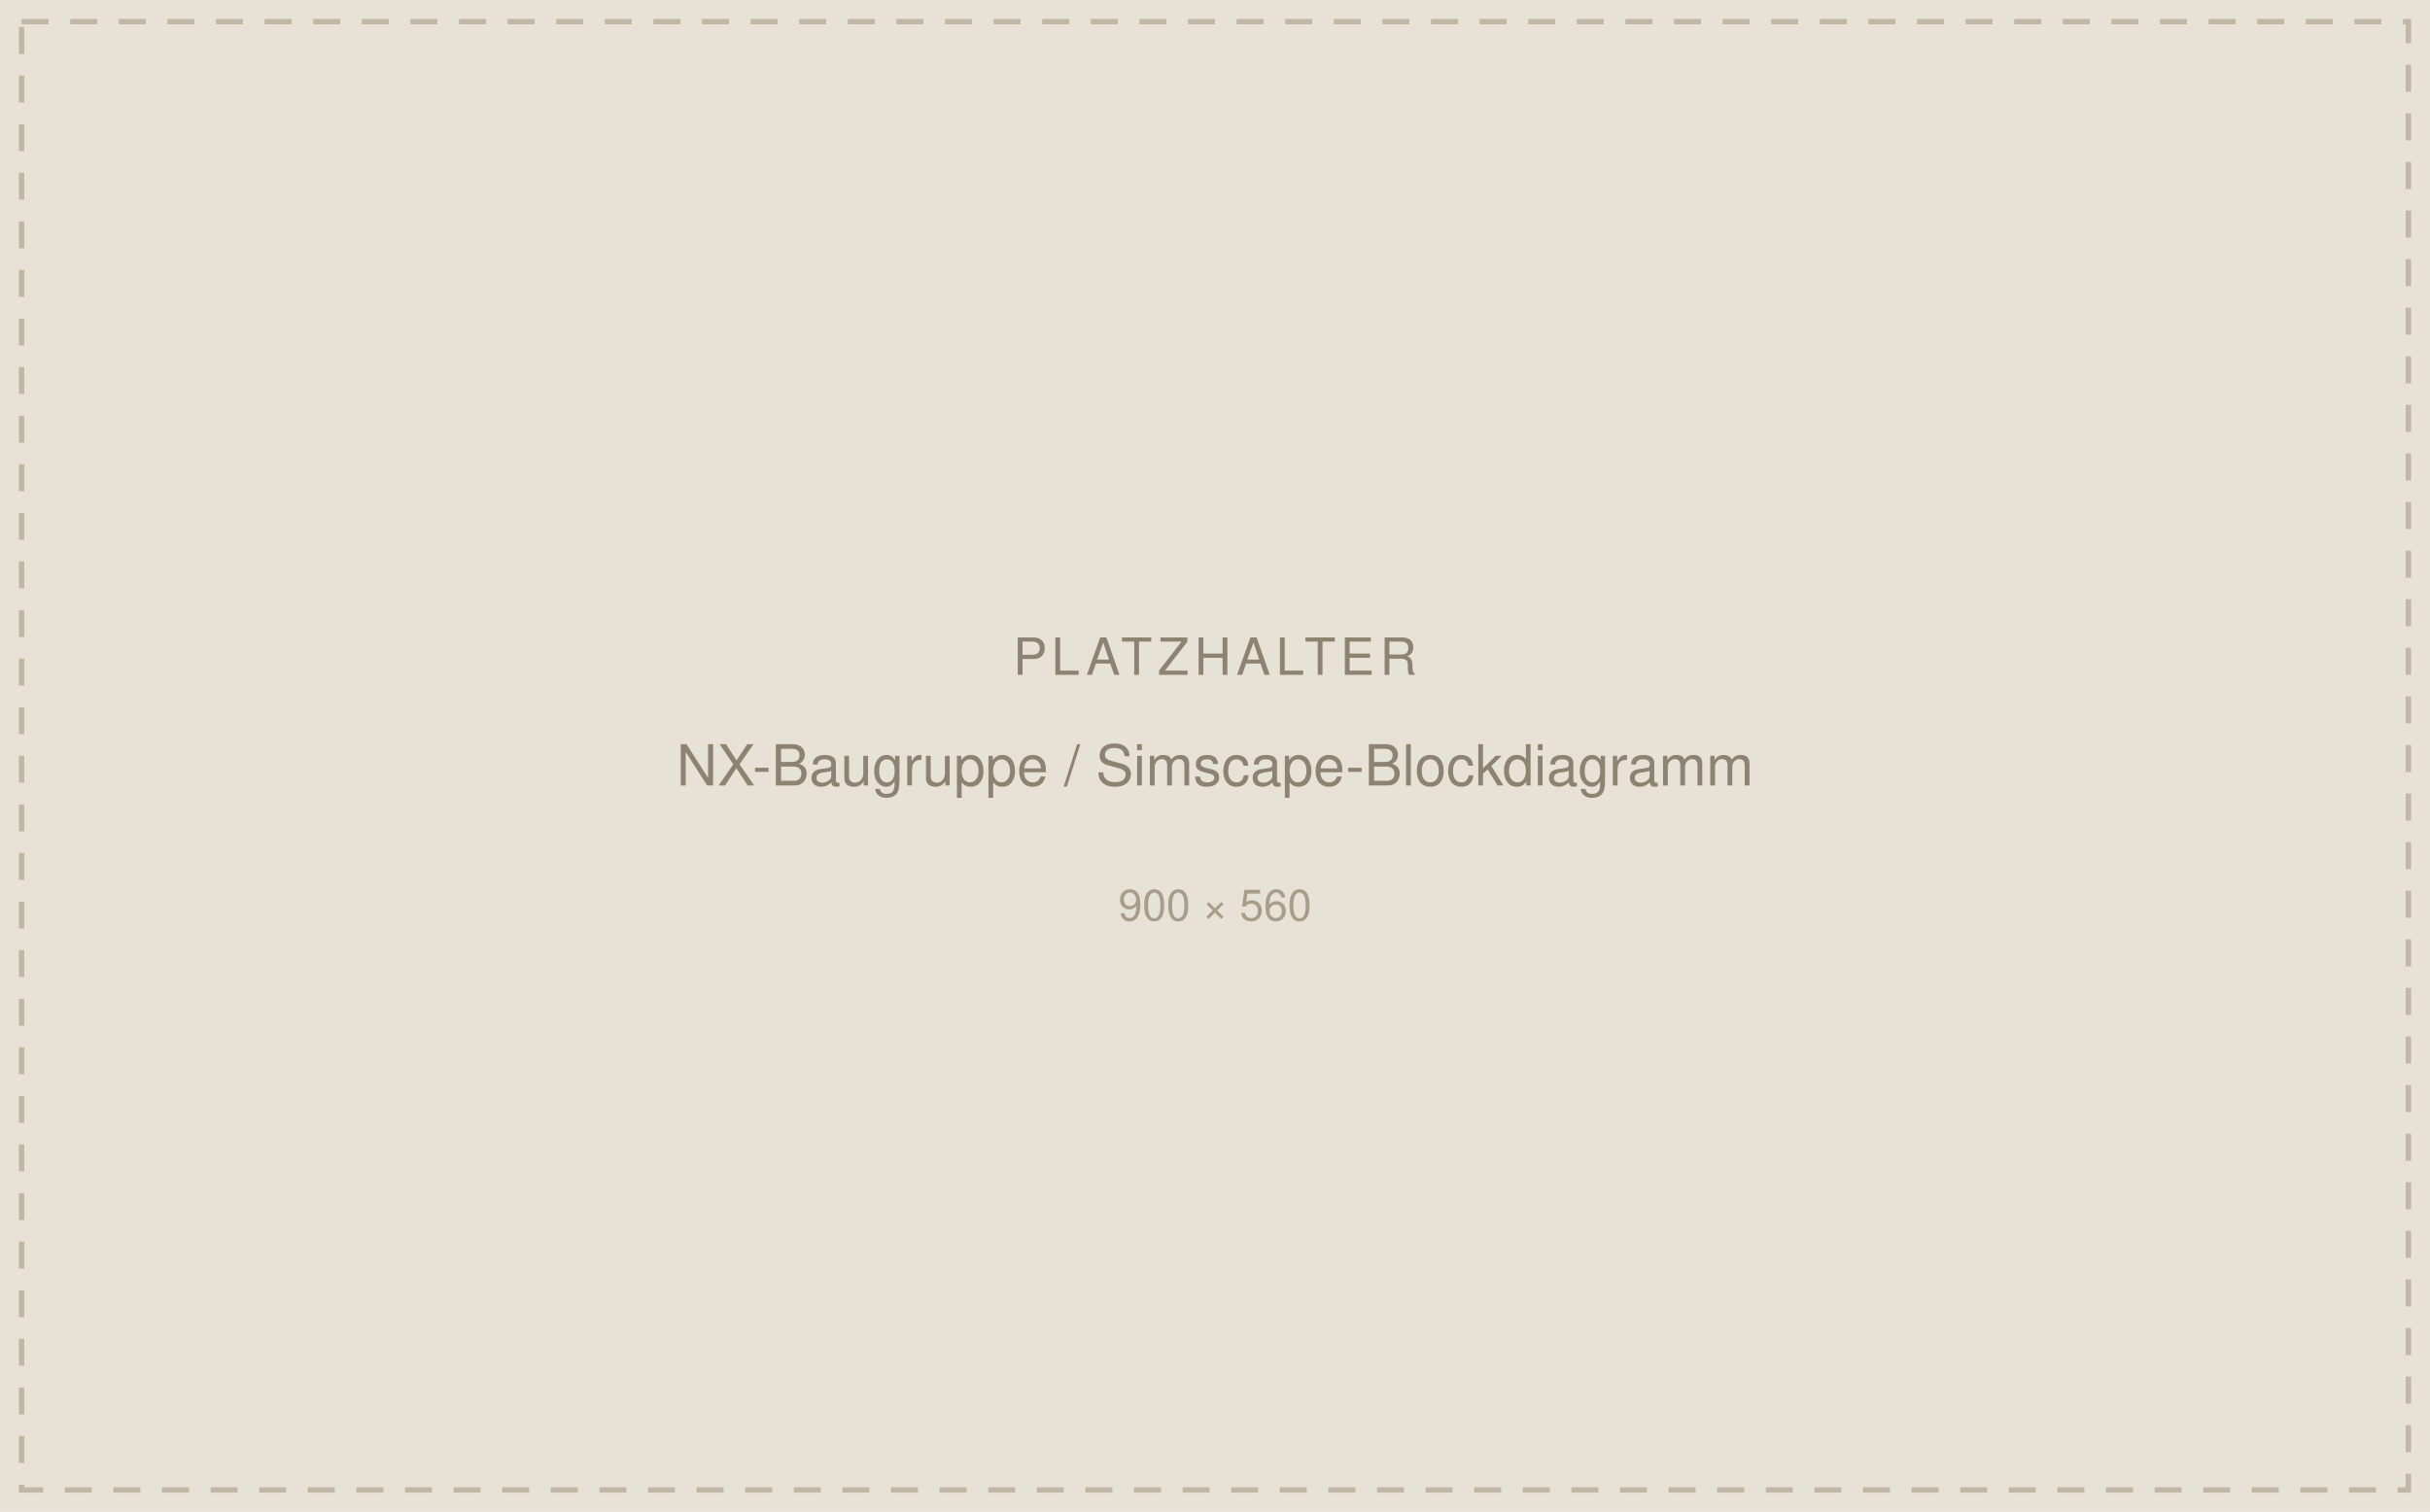
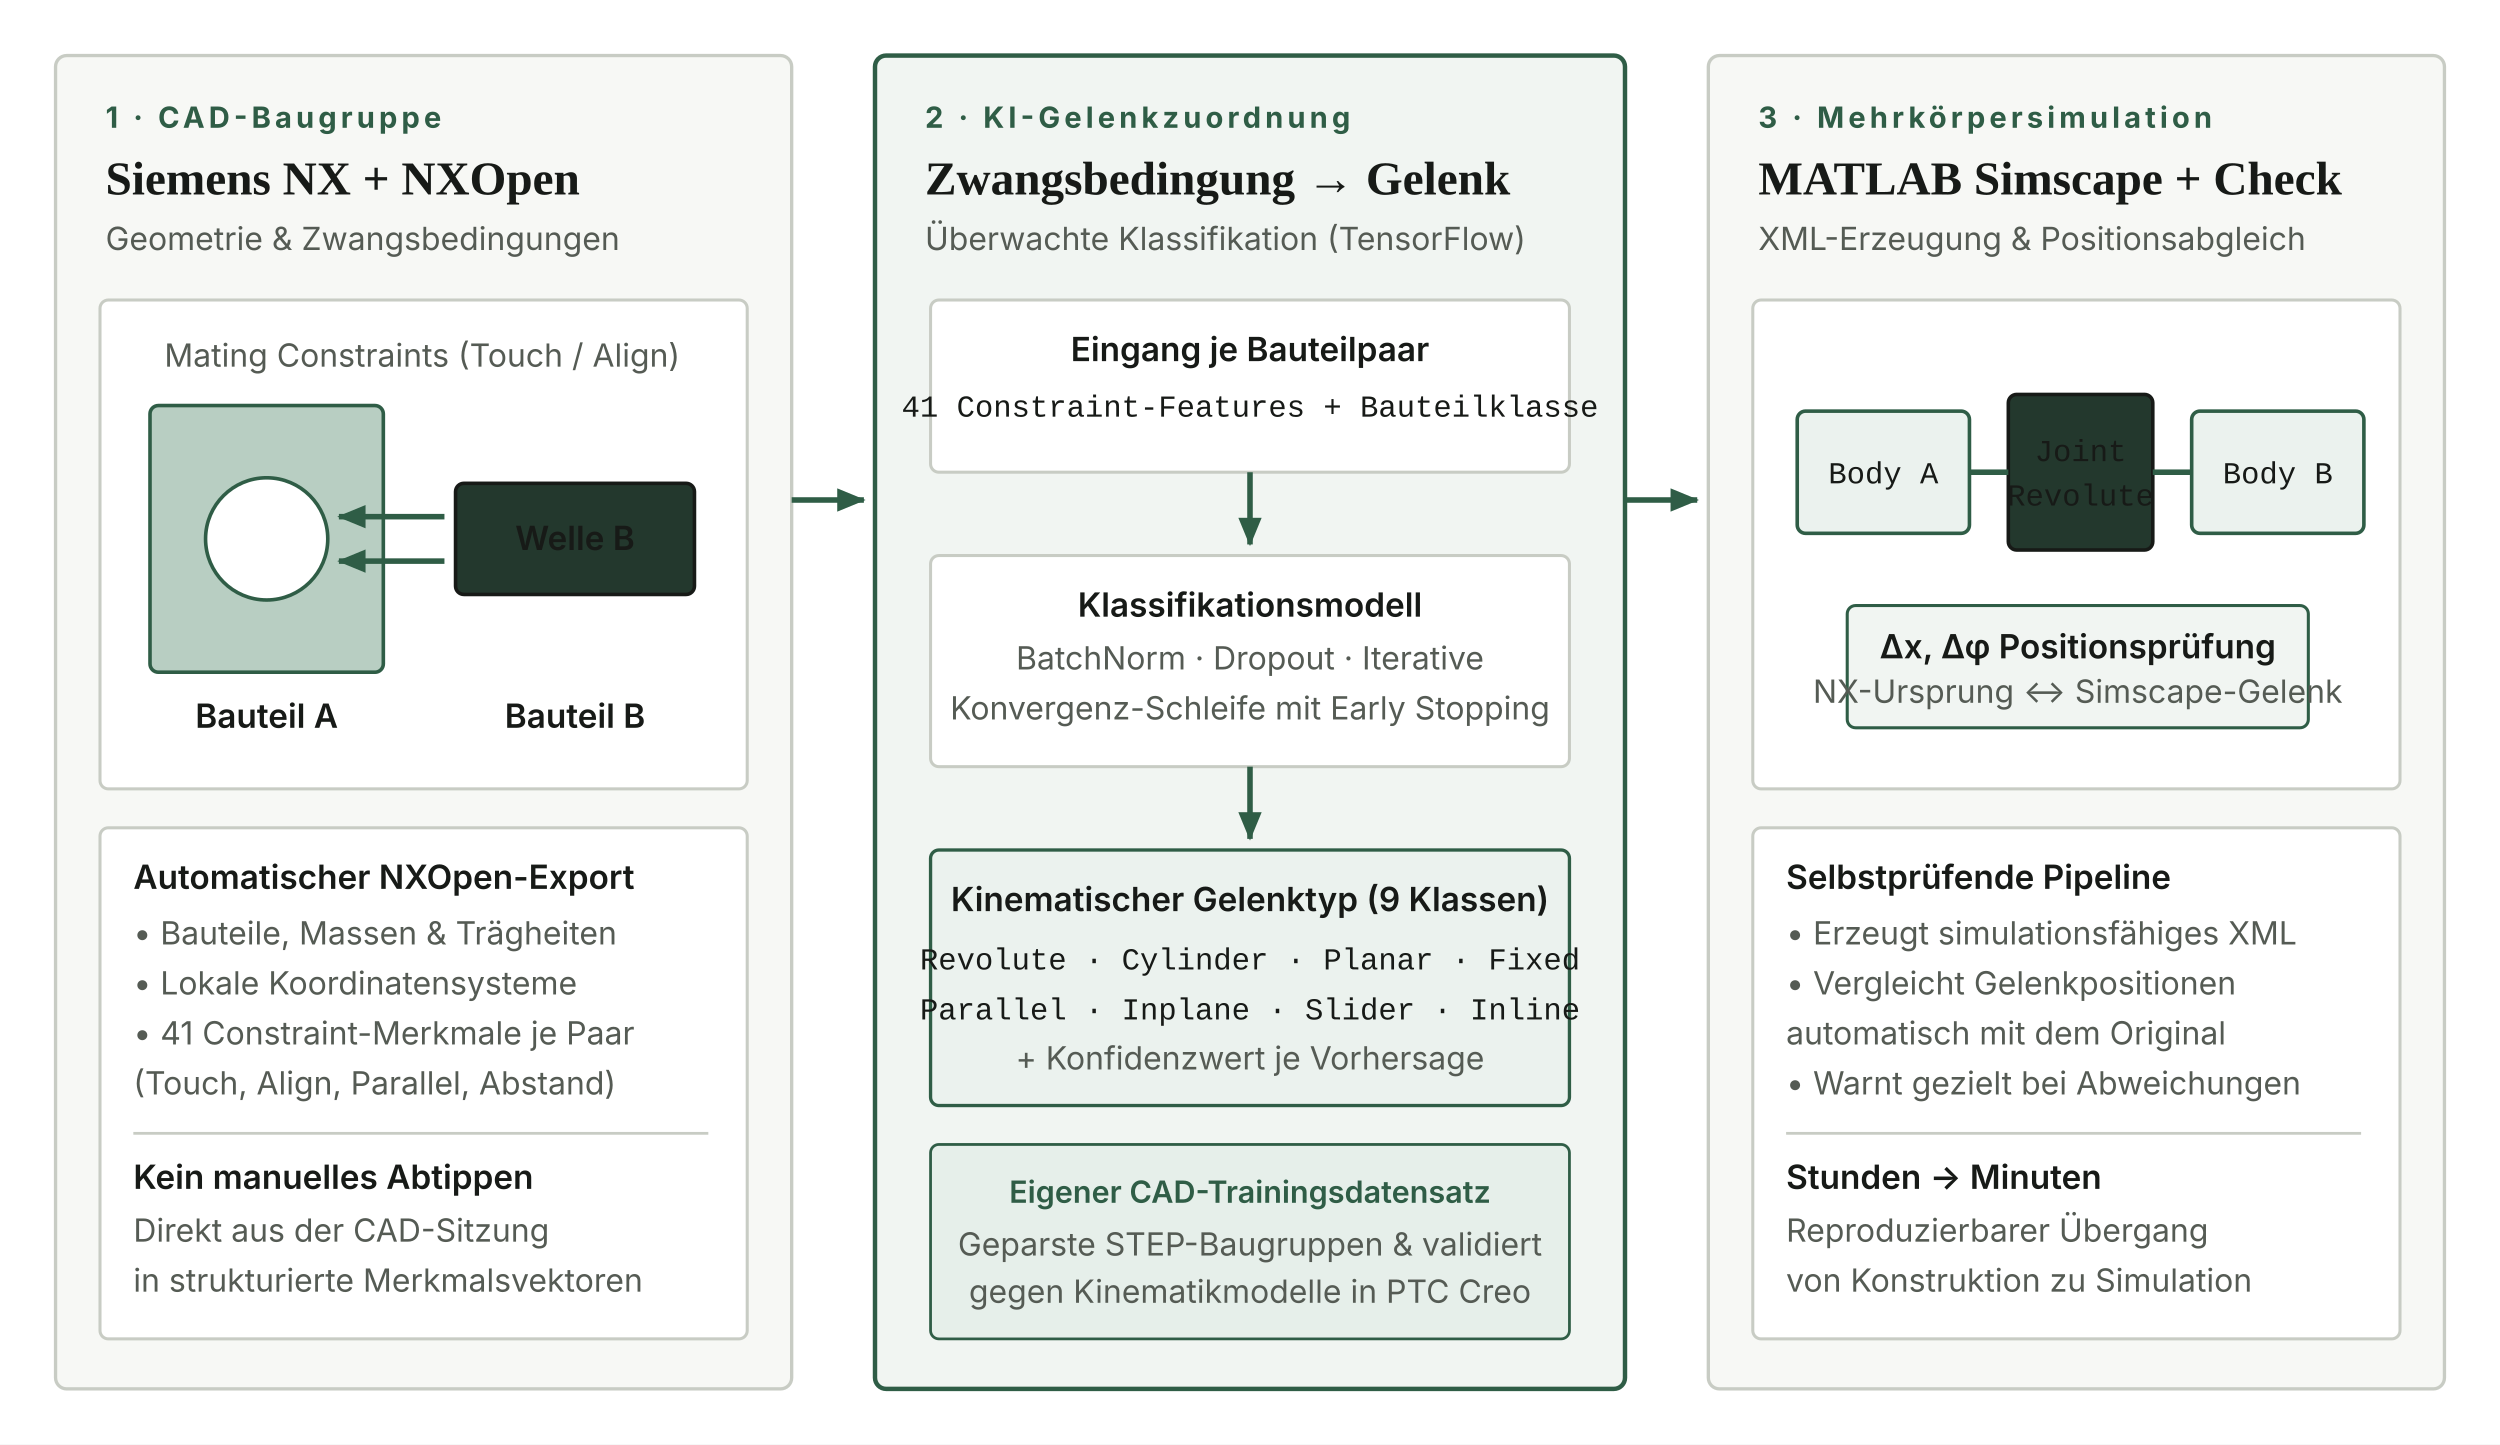
- <svg xmlns="http://www.w3.org/2000/svg" viewBox="0 0 900 560" width="900" height="560" role="img" aria-label="Platzhalter: NX-Baugruppe / Simscape-Blockdiagramm">
-   <rect width="900" height="560" fill="#E8E2D6" />
-   <rect x="8" y="8" width="884" height="544" fill="none" stroke="#C0B7A4" stroke-width="2" stroke-dasharray="10 8" />
-   <g fill="#8C8371" font-family="Helvetica, Arial, sans-serif" text-anchor="middle">
-     <text x="450" y="250" font-size="19" letter-spacing="2">PLATZHALTER</text>
-     <text x="450" y="291" font-size="21">NX-Baugruppe / Simscape-Blockdiagramm</text>
-     <text x="450" y="341" font-size="16" fill="#A79D89">900 × 560</text>
-   </g>
+ <svg xmlns="http://www.w3.org/2000/svg" viewBox="0 0 900 520" width="900" height="520" role="img" aria-label="Schema der NX-zu-Simscape-Pipeline: NX-Baugruppe und NXOpen-Extraktion, Gelenk-Klassifikation und automatische Positionsprüfung für MATLAB Simscape">
+   <defs>
+     <style>
+       .bg { fill: #FFFFFF; }
+       .card { fill: #F7F8F5; stroke: #C8CCC4; stroke-width: 1.2; }
+       .card-accent { fill: #F1F5F2; stroke: #2F5D46; stroke-width: 1.6; }
+       .kicker { font-family: 'Public Sans', -apple-system, BlinkMacSystemFont, 'Segoe UI', sans-serif; font-size: 10.5px; font-weight: 700; letter-spacing: 0.14em; text-transform: uppercase; fill: #2F5D46; }
+       .title { font-family: 'Libre Bodoni', Georgia, 'Times New Roman', serif; font-size: 17px; font-weight: 600; fill: #171A17; }
+       .body { font-family: 'Public Sans', -apple-system, BlinkMacSystemFont, 'Segoe UI', sans-serif; font-size: 12px; fill: #171A17; }
+       .muted { font-family: 'Public Sans', -apple-system, BlinkMacSystemFont, 'Segoe UI', sans-serif; font-size: 11.5px; fill: #555B54; }
+       .mono { font-family: 'Consolas', 'Courier New', monospace; font-size: 11px; fill: #171A17; }
+       .badge { fill: #E6EFEA; stroke: #2F5D46; stroke-width: 1; }
+       .badge-text { font-family: 'Public Sans', -apple-system, BlinkMacSystemFont, 'Segoe UI', sans-serif; font-size: 11px; font-weight: 600; fill: #2F5D46; }
+       .box { fill: #FFFFFF; stroke: #C8CCC4; stroke-width: 1.1; }
+       .box-phys { fill: #EBF2EE; stroke: #2F5D46; stroke-width: 1.2; }
+       .arr { stroke: #2F5D46; stroke-width: 2; fill: none; }
+     </style>
+     <marker id="arrow-nx" viewBox="0 0 10 10" refX="8" refY="5" markerWidth="6" markerHeight="6" orient="auto-start-reverse">
+       <path d="M 0 1.5 L 8.5 5 L 0 8.5 z" fill="#2F5D46" />
+     </marker>
+   </defs>
+   <rect class="bg" width="900" height="520" />
+   <rect class="card" x="20" y="20" width="265" height="480" rx="4" />
+   <text class="kicker" x="38" y="46">1 · CAD-Baugruppe</text>
+   <text class="title" x="38" y="70">Siemens NX + NXOpen</text>
+   <text class="muted" x="38" y="90">Geometrie &amp; Zwangsbedingungen</text>
+   <rect class="box" x="36" y="108" width="233" height="176" rx="3" />
+   <rect x="54" y="146" width="84" height="96" rx="3" fill="#B8CEC2" stroke="#2F5D46" stroke-width="1.3" />
+   <circle cx="96" cy="194" r="22" fill="#FFFFFF" stroke="#2F5D46" stroke-width="1.3" />
+   <text class="body" x="96" y="262" text-anchor="middle" font-weight="600">Bauteil A</text>
+   <rect x="164" y="174" width="86" height="40" rx="3" fill="#23382D" stroke="#171A17" stroke-width="1.3" />
+   <text class="body" x="207" y="198" text-anchor="middle" fill="#FFFFFF" font-weight="600">Welle B</text>
+   <text class="body" x="207" y="262" text-anchor="middle" font-weight="600">Bauteil B</text>
+   <line class="arr" x1="160" y1="186" x2="122" y2="186" marker-end="url(#arrow-nx)" />
+   <line class="arr" x1="160" y1="202" x2="122" y2="202" marker-end="url(#arrow-nx)" />
+   <text class="muted" x="152" y="132" text-anchor="middle">Mating Constraints (Touch / Align)</text>
+   <rect class="box" x="36" y="298" width="233" height="184" rx="3" />
+   <text class="body" x="48" y="320" font-weight="600">Automatischer NXOpen-Export</text>
+   <text class="muted" x="48" y="340">• Bauteile, Massen &amp; Trägheiten</text>
+   <text class="muted" x="48" y="358">• Lokale Koordinatensysteme</text>
+   <text class="muted" x="48" y="376">• 41 Constraint-Merkmale je Paar</text>
+   <text class="muted" x="48" y="394">  (Touch, Align, Parallel, Abstand)</text>
+   <line x1="48" y1="408" x2="255" y2="408" stroke="#C8CCC4" stroke-width="1" />
+   <text class="body" x="48" y="428" font-weight="600" fill="#2F5D46">Kein manuelles Abtippen</text>
+   <text class="muted" x="48" y="447">Direkt aus der CAD-Sitzung</text>
+   <text class="muted" x="48" y="465">in strukturierte Merkmalsvektoren</text>
+   <rect class="card-accent" x="315" y="20" width="270" height="480" rx="4" />
+   <text class="kicker" x="333" y="46">2 · KI-Gelenkzuordnung</text>
+   <text class="title" x="333" y="70">Zwangsbedingung → Gelenk</text>
+   <text class="muted" x="333" y="90">Überwachte Klassifikation (TensorFlow)</text>
+   <rect class="box" x="335" y="108" width="230" height="62" rx="3" />
+   <text class="body" x="450" y="130" text-anchor="middle" font-weight="600">Eingang je Bauteilpaar</text>
+   <text class="mono" x="450" y="150" text-anchor="middle">41 Constraint-Features + Bauteilklasse</text>
+   <line class="arr" x1="450" y1="170" x2="450" y2="196" marker-end="url(#arrow-nx)" />
+   <rect class="box" x="335" y="200" width="230" height="76" rx="3" />
+   <text class="body" x="450" y="222" text-anchor="middle" font-weight="600">Klassifikationsmodell</text>
+   <text class="muted" x="450" y="241" text-anchor="middle">BatchNorm · Dropout · Iterative</text>
+   <text class="muted" x="450" y="259" text-anchor="middle">Konvergenz-Schleife mit Early Stopping</text>
+   <line class="arr" x1="450" y1="276" x2="450" y2="302" marker-end="url(#arrow-nx)" />
+   <rect class="box-phys" x="335" y="306" width="230" height="92" rx="3" />
+   <text class="body" x="450" y="328" text-anchor="middle" font-weight="600" fill="#2F5D46">Kinematischer Gelenktyp (9 Klassen)</text>
+   <text class="mono" x="450" y="349" text-anchor="middle">Revolute · Cylinder · Planar · Fixed</text>
+   <text class="mono" x="450" y="367" text-anchor="middle">Parallel · Inplane · Slider · Inline</text>
+   <text class="muted" x="450" y="385" text-anchor="middle">+ Konfidenzwert je Vorhersage</text>
+   <rect class="badge" x="335" y="412" width="230" height="70" rx="3" />
+   <text class="badge-text" x="450" y="433" text-anchor="middle">Eigener CAD-Trainingsdatensatz</text>
+   <text class="muted" x="450" y="452" text-anchor="middle">Geparste STEP-Baugruppen &amp; validiert</text>
+   <text class="muted" x="450" y="469" text-anchor="middle">gegen Kinematikmodelle in PTC Creo</text>
+   <rect class="card" x="615" y="20" width="265" height="480" rx="4" />
+   <text class="kicker" x="633" y="46">3 · Mehrkörpersimulation</text>
+   <text class="title" x="633" y="70">MATLAB Simscape + Check</text>
+   <text class="muted" x="633" y="90">XML-Erzeugung &amp; Positionsabgleich</text>
+   <rect class="box" x="631" y="108" width="233" height="176" rx="3" />
+   <rect x="647" y="148" width="62" height="44" rx="3" fill="#EBF2EE" stroke="#2F5D46" stroke-width="1.3" />
+   <text class="mono" x="678" y="174" text-anchor="middle">Body A</text>
+   <rect x="723" y="142" width="52" height="56" rx="3" fill="#23382D" stroke="#171A17" stroke-width="1.3" />
+   <text class="mono" x="749" y="166" text-anchor="middle" fill="#FFFFFF">Joint</text>
+   <text class="mono" x="749" y="182" text-anchor="middle" fill="#B8CEC2">Revolute</text>
+   <rect x="789" y="148" width="62" height="44" rx="3" fill="#EBF2EE" stroke="#2F5D46" stroke-width="1.3" />
+   <text class="mono" x="820" y="174" text-anchor="middle">Body B</text>
+   <line x1="709" y1="170" x2="723" y2="170" stroke="#2F5D46" stroke-width="2" />
+   <line x1="775" y1="170" x2="789" y2="170" stroke="#2F5D46" stroke-width="2" />
+   <rect x="665" y="218" width="166" height="44" rx="3" fill="#F1F5F2" stroke="#2F5D46" stroke-width="1.1" />
+   <text class="body" x="748" y="237" text-anchor="middle" font-weight="600" fill="#2F5D46">Δx, Δφ Positionsprüfung</text>
+   <text class="muted" x="748" y="253" text-anchor="middle">NX-Ursprung ↔ Simscape-Gelenk</text>
+   <rect class="box" x="631" y="298" width="233" height="184" rx="3" />
+   <text class="body" x="643" y="320" font-weight="600">Selbstprüfende Pipeline</text>
+   <text class="muted" x="643" y="340">• Erzeugt simulationsfähiges XML</text>
+   <text class="muted" x="643" y="358">• Vergleicht Gelenkpositionen</text>
+   <text class="muted" x="643" y="376">  automatisch mit dem Original</text>
+   <text class="muted" x="643" y="394">• Warnt gezielt bei Abweichungen</text>
+   <line x1="643" y1="408" x2="850" y2="408" stroke="#C8CCC4" stroke-width="1" />
+   <text class="body" x="643" y="428" font-weight="600" fill="#2F5D46">Stunden → Minuten</text>
+   <text class="muted" x="643" y="447">Reproduzierbarer Übergang</text>
+   <text class="muted" x="643" y="465">von Konstruktion zu Simulation</text>
+   <line class="arr" x1="285" y1="180" x2="311" y2="180" marker-end="url(#arrow-nx)" />
+   <line class="arr" x1="585" y1="180" x2="611" y2="180" marker-end="url(#arrow-nx)" />
</svg>
